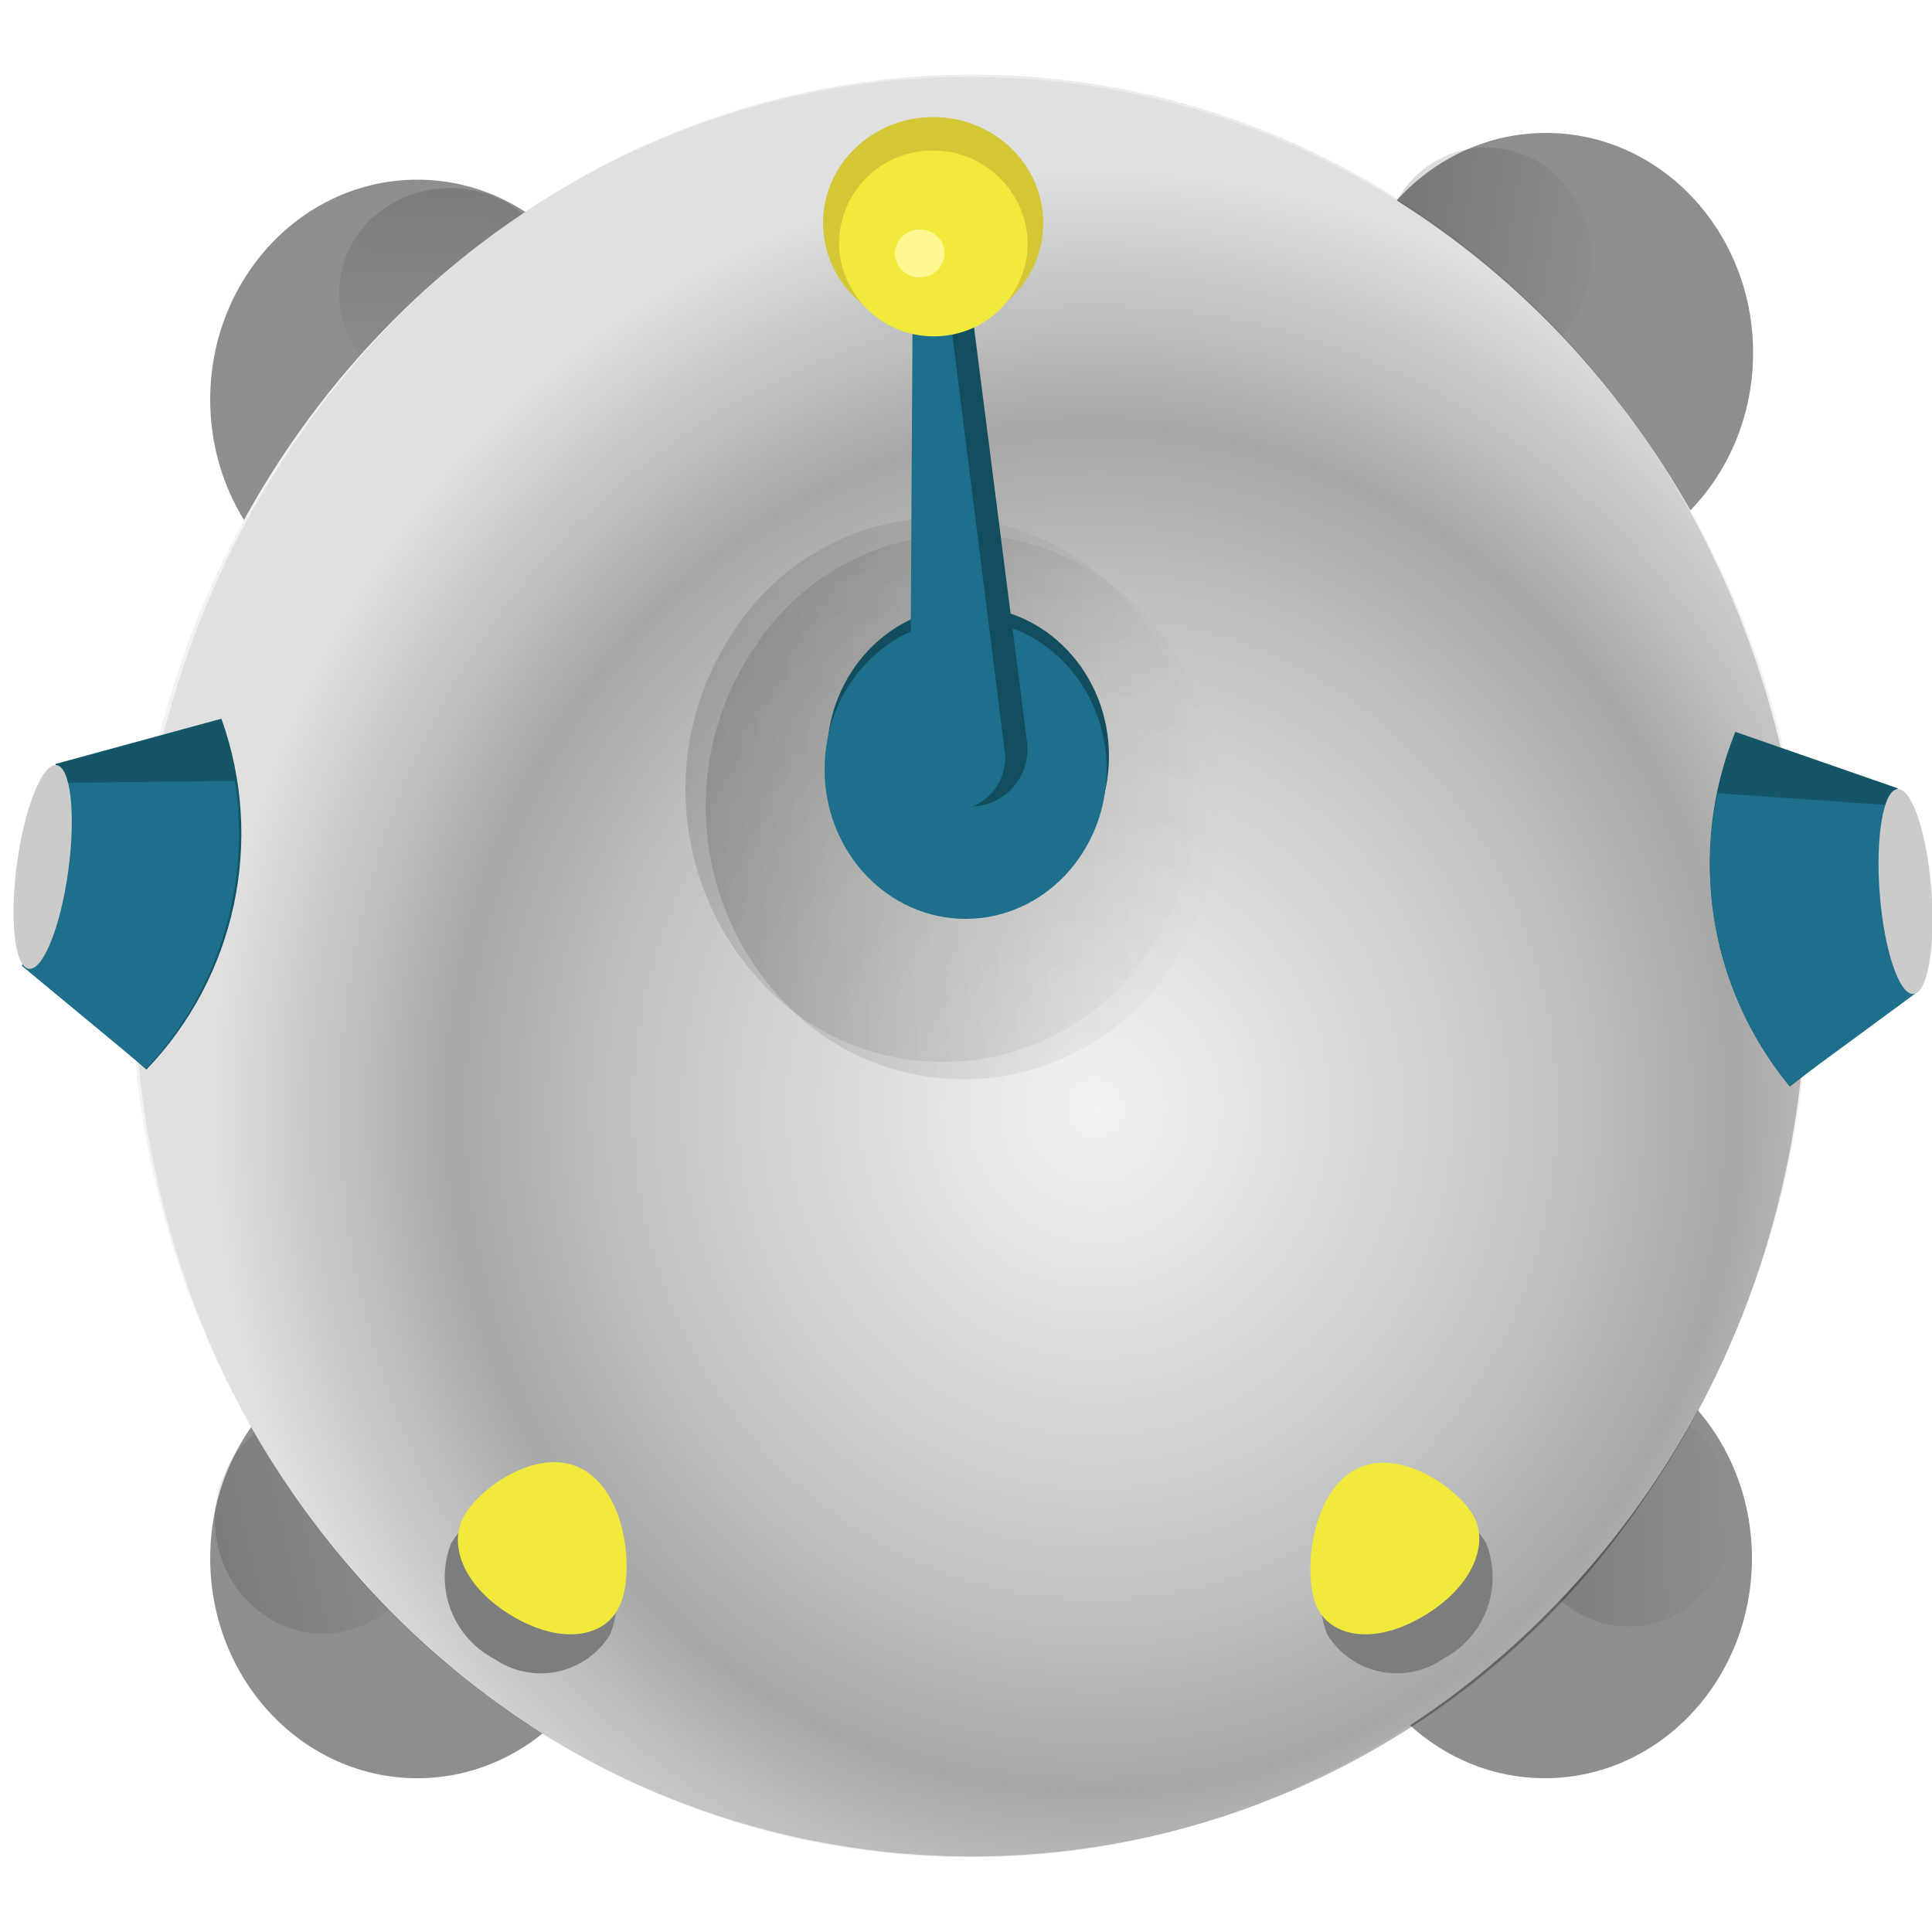
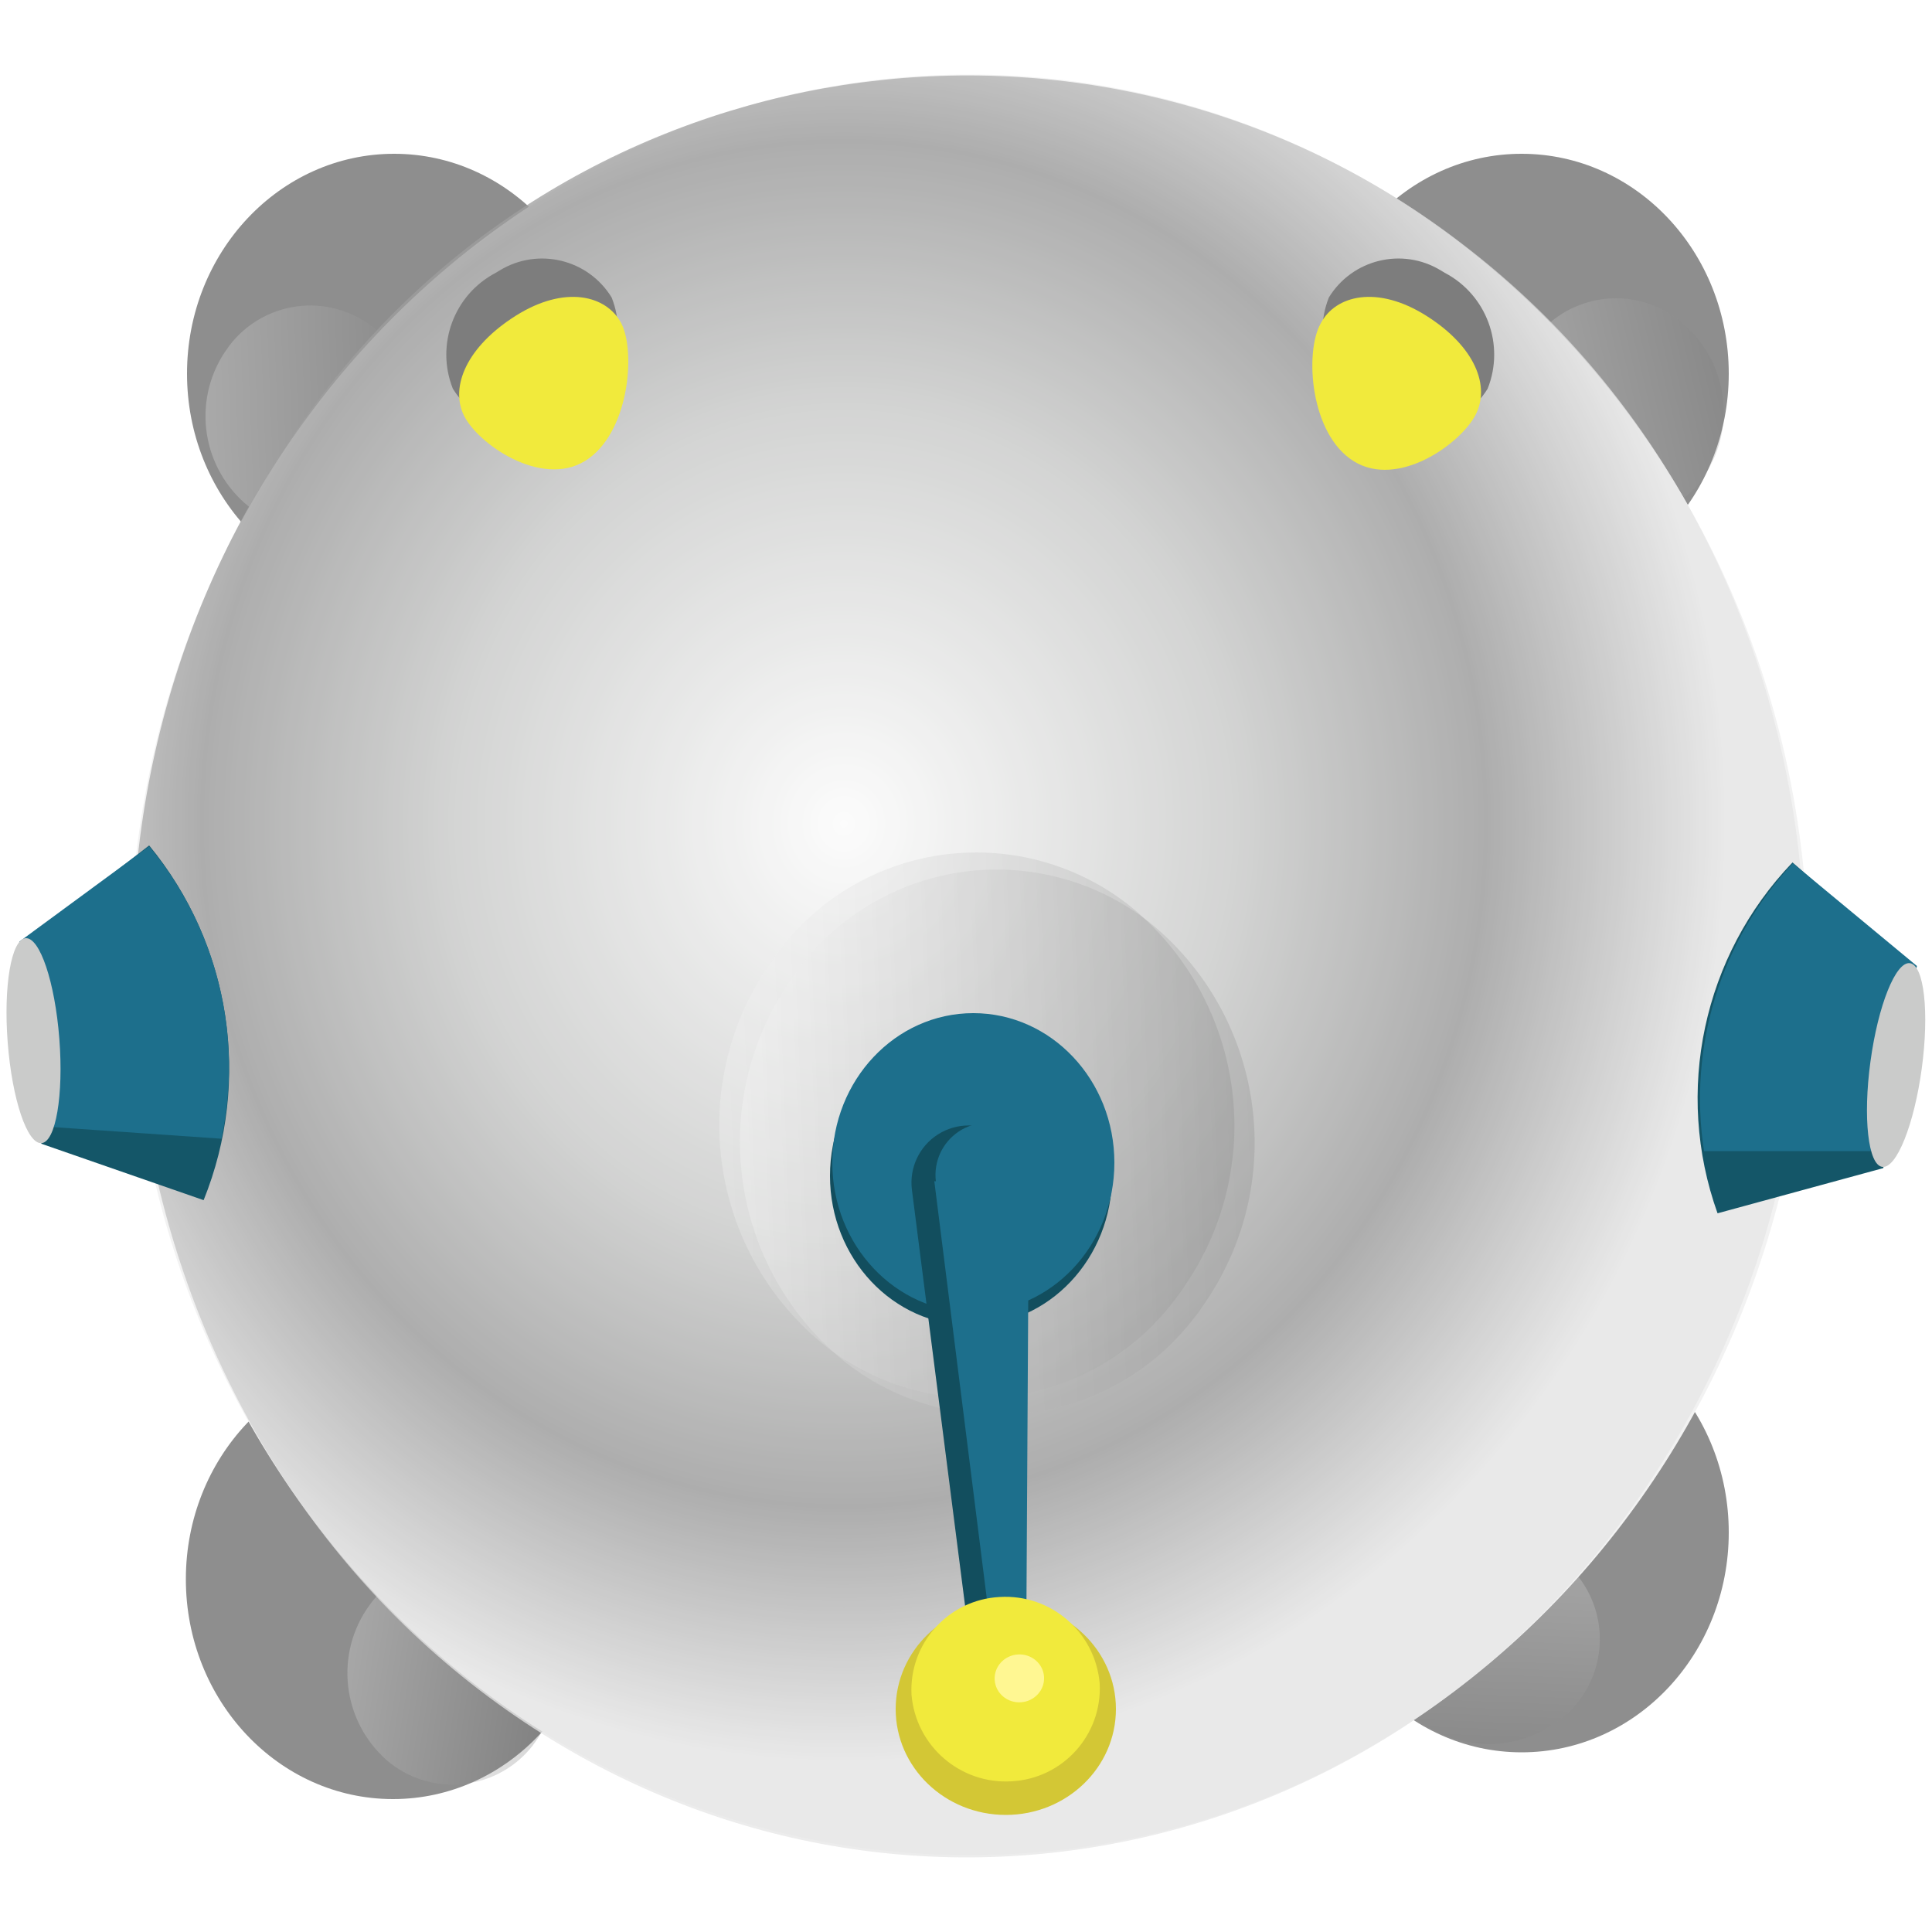
- <svg xmlns="http://www.w3.org/2000/svg" xmlns:xlink="http://www.w3.org/1999/xlink" viewBox="0 0 50 50">
+ <svg xmlns="http://www.w3.org/2000/svg" xmlns:xlink="http://www.w3.org/1999/xlink" id="Layer_1" data-name="Layer 1" viewBox="0 0 50 50">
  <defs>
-     <style>.cls-1{isolation:isolate;}.cls-2{fill:#8e8e8e;}.cls-11,.cls-12,.cls-3,.cls-4,.cls-5,.cls-6{opacity:0.25;}.cls-11,.cls-12,.cls-3,.cls-4,.cls-5,.cls-6,.cls-8{mix-blend-mode:multiply;}.cls-3{fill:url(#linear-gradient);}.cls-4{fill:url(#linear-gradient-2);}.cls-5{fill:url(#linear-gradient-3);}.cls-6{fill:url(#linear-gradient-4);}.cls-7{fill:#f2f2f2;}.cls-8{opacity:0.77;fill:url(#radial-gradient);}.cls-9{fill:#145668;}.cls-10{fill:#1d6f8c;}.cls-11{fill:url(#linear-gradient-5);}.cls-12{fill:url(#linear-gradient-6);}.cls-13{fill:#124e5e;}.cls-14{fill:#d3c735;}.cls-15{fill:#7d7d7d;}.cls-16{fill:#f1ea3c;}.cls-17{fill:#cacbca;}.cls-18{fill:#fff792;}</style>
-     <linearGradient id="linear-gradient" x1="-3498.8" y1="6184.89" x2="-3498.35" y2="6196.1" gradientTransform="translate(6742.81 2314.26) rotate(79.18)" gradientUnits="userSpaceOnUse">
+     <style>.cls-1{fill:#8e8e8e;}.cls-10,.cls-11,.cls-2,.cls-3,.cls-4,.cls-5{opacity:0.25;}.cls-10,.cls-11,.cls-2,.cls-3,.cls-4,.cls-5,.cls-7{isolation:isolate;}.cls-2{fill:url(#linear-gradient);}.cls-3{fill:url(#linear-gradient-2);}.cls-4{fill:url(#linear-gradient-3);}.cls-5{fill:url(#linear-gradient-4);}.cls-6{fill:#f2f2f2;}.cls-7{opacity:0.77;fill:url(#radial-gradient);}.cls-8{fill:#145668;}.cls-9{fill:#1d6f8c;}.cls-10{fill:url(#linear-gradient-5);}.cls-11{fill:url(#linear-gradient-6);}.cls-12{fill:#124e5e;}.cls-13{fill:#d3c735;}.cls-14{fill:#7d7d7d;}.cls-15{fill:#f1ea3c;}.cls-16{fill:#cacbca;}.cls-17{fill:#fff792;}</style>
+     <linearGradient id="linear-gradient" x1="-3575.88" y1="-5991.42" x2="-3575.43" y2="-6002.63" gradientTransform="matrix(-0.19, -0.98, -0.98, 0.19, -6517.08, -2376.32)" gradientUnits="userSpaceOnUse">
      <stop offset="0" stop-color="#fff" />
      <stop offset="1" />
    </linearGradient>
-     <linearGradient id="linear-gradient-2" x1="-2816.2" y1="6573.01" x2="-2815.76" y2="6584.22" gradientTransform="translate(6617.99 2855.34) rotate(90)" xlink:href="#linear-gradient" />
-     <linearGradient id="linear-gradient-3" x1="-5056.36" y1="4395" x2="-5055.91" y2="4406.21" gradientTransform="matrix(1, 0, 0, -1, 5067.92, 4405.41)" xlink:href="#linear-gradient" />
-     <linearGradient id="linear-gradient-4" x1="6731.88" y1="3323.65" x2="6740.85" y2="3325.04" gradientTransform="translate(6773.43 3330.85) rotate(180)" xlink:href="#linear-gradient" />
-     <radialGradient id="radial-gradient" cx="-1406.55" cy="-225.27" r="26.39" gradientTransform="translate(1350.5 253.95) scale(0.94 1)" gradientUnits="userSpaceOnUse">
+     <linearGradient id="linear-gradient-2" x1="-2916.23" y1="-6372.83" x2="-2915.79" y2="-6384.04" gradientTransform="matrix(0, -1, -1, 0, -6367.63, -2905.34)" xlink:href="#linear-gradient" />
+     <linearGradient id="linear-gradient-3" x1="-5056.19" y1="-4295" x2="-5055.74" y2="-4306.21" gradientTransform="translate(-5017.56 -4255.41) rotate(180)" xlink:href="#linear-gradient" />
+     <linearGradient id="linear-gradient-4" x1="6483.69" y1="-3223.69" x2="6492.66" y2="-3225.08" gradientTransform="matrix(1, 0, 0, -1, -6475.07, -3180.85)" xlink:href="#linear-gradient" />
+     <radialGradient id="radial-gradient" cx="-1398.44" cy="277.27" r="26.39" gradientTransform="matrix(-0.94, 0, 0, 1, -1292.7, -255.95)" gradientUnits="userSpaceOnUse">
      <stop offset="0" stop-color="#fff" />
      <stop offset="0.41" stop-color="#cacbca" />
      <stop offset="0.67" stop-color="#999" />
      <stop offset="0.92" stop-color="#e6e6e6" />
    </radialGradient>
-     <linearGradient id="linear-gradient-5" x1="-2834.74" y1="6586.19" x2="-2833.65" y2="6613.43" gradientTransform="translate(6617.99 2855.34) rotate(90)" xlink:href="#linear-gradient" />
-     <linearGradient id="linear-gradient-6" x1="-2835.17" y1="6586.73" x2="-2834.08" y2="6613.97" gradientTransform="translate(6617.99 2855.34) rotate(90)" xlink:href="#linear-gradient" />
+     <linearGradient id="linear-gradient-5" x1="-2934.74" y1="-6386.01" x2="-2933.65" y2="-6413.25" gradientTransform="matrix(0, -1, -1, 0, -6367.63, -2905.34)" xlink:href="#linear-gradient" />
+     <linearGradient id="linear-gradient-6" x1="-2935.18" y1="-6386.55" x2="-2934.09" y2="-6413.79" gradientTransform="matrix(0, -1, -1, 0, -6367.63, -2905.34)" xlink:href="#linear-gradient" />
  </defs>
-   <g class="cls-1">
-     <g id="Layer_1" data-name="Layer 1">
-       <ellipse class="cls-2" cx="40.01" cy="9.13" rx="5.36" ry="5.69" />
-       <ellipse class="cls-2" cx="39.98" cy="40.33" rx="5.36" ry="5.69" />
-       <ellipse class="cls-2" cx="10.8" cy="40.33" rx="5.36" ry="5.69" />
-       <ellipse class="cls-2" cx="10.8" cy="10.34" rx="5.36" ry="5.69" />
-       <path class="cls-3" d="M9.42,36.8A2.63,2.63,0,0,0,5.8,38.16,3,3,0,0,0,7.17,42a2.63,2.63,0,0,0,3.62-1.36A3,3,0,0,0,9.42,36.8Z" />
-       <path class="cls-4" d="M43.74,36.89a2.63,2.63,0,0,0-3.81.66,3,3,0,0,0,.62,4,2.63,2.63,0,0,0,3.81-.66A3,3,0,0,0,43.74,36.89Z" />
-       <path class="cls-5" d="M9.32,9.18A2.63,2.63,0,0,1,10,5.36,3,3,0,0,1,14,6a2.63,2.63,0,0,1-.66,3.81A3,3,0,0,1,9.32,9.18Z" />
-       <path class="cls-6" d="M40.08,4.37A2.63,2.63,0,0,0,36.27,5a3,3,0,0,0,.62,4,2.63,2.63,0,0,0,3.81-.66A3,3,0,0,0,40.08,4.37Z" />
-       <ellipse class="cls-7" cx="25.1" cy="25.03" rx="21.72" ry="23.04" />
-       <path class="cls-8" d="M7.63,11.44c-7,10.26-5,24.85,4.71,32.25a21,21,0,0,0,30.34-5.09c7-10.26,4.76-24.94-4.91-32.34S14.61,1.18,7.63,11.44Z" />
-       <path class="cls-9" d="M49.55,25.62l-3.23,2.5a9.09,9.09,0,0,1-1.41-9.18l4.2,1.46" />
-       <path class="cls-10" d="M49.68,25.63l-3.36,2.47a8.92,8.92,0,0,1-1.87-7.57l4.49.31" />
-       <path class="cls-9" d="M.71,25l3.08,2.68a8.82,8.82,0,0,0,1.94-9.08L1.44,19.77" />
-       <path class="cls-10" d="M.57,25l3.21,2.66a8.92,8.92,0,0,0,2.3-7.45l-4.5.05" />
-       <path class="cls-11" d="M28.8,15.15a6.4,6.4,0,0,0-9.27,1.6A7.33,7.33,0,0,0,21,26.58,6.4,6.4,0,0,0,30.31,25,7.33,7.33,0,0,0,28.8,15.15Z" />
-       <path class="cls-12" d="M28.27,14.72A6.4,6.4,0,0,0,19,16.32a7.33,7.33,0,0,0,1.5,9.84,6.4,6.4,0,0,0,9.27-1.6A7.33,7.33,0,0,0,28.27,14.72Z" />
-       <ellipse class="cls-13" cx="25.05" cy="19.57" rx="3.65" ry="3.87" />
-       <ellipse class="cls-14" cx="24.15" cy="5.77" rx="2.85" ry="2.74" />
-       <path class="cls-15" d="M15.79,42.3a2.11,2.11,0,0,1-3,.63,2.39,2.39,0,0,1-1.11-3,2.11,2.11,0,0,1,3-.63A2.39,2.39,0,0,1,15.79,42.3Z" />
-       <path class="cls-16" d="M16,41.63c-.38.73-1.46.95-2.73.2S11.6,40,12,39.25s2-1.89,3.14-1.19S16.42,40.89,16,41.63Z" />
-       <path class="cls-15" d="M34.35,42.3a2.11,2.11,0,0,0,3,.63,2.39,2.39,0,0,0,1.11-3,2.11,2.11,0,0,0-3-.63A2.39,2.39,0,0,0,34.35,42.3Z" />
-       <path class="cls-16" d="M34.1,41.63c.38.73,1.46.95,2.73.2s1.7-1.84,1.32-2.57-2-1.89-3.14-1.19S33.72,40.89,34.1,41.63Z" />
-       <ellipse class="cls-17" cx="49.31" cy="23.07" rx="0.67" ry="2.66" transform="translate(-1.63 3.88) rotate(-4.43)" />
-       <ellipse class="cls-17" cx="1.1" cy="22.43" rx="2.66" ry="0.67" transform="translate(-21.27 20.51) rotate(-82.27)" />
-       <ellipse class="cls-10" cx="24.99" cy="19.91" rx="3.65" ry="3.87" />
-       <path class="cls-13" d="M26.58,19.21,24.93,6.3l-1,.14L23.88,19.5s-.09.84.45,1.15A1.48,1.48,0,0,0,26.58,19.21Z" />
-       <path class="cls-10" d="M26,19.43,24.51,7.58l-.89.13-.07,12s-.08.77.41,1.06A1.35,1.35,0,0,0,26,19.43Z" />
-       <path class="cls-16" d="M26.59,6.14A2.45,2.45,0,0,0,24,3.9a2.41,2.41,0,0,0-2.28,2.56A2.45,2.45,0,0,0,24.31,8.7,2.41,2.41,0,0,0,26.59,6.14Z" />
-       <ellipse class="cls-18" cx="23.8" cy="6.56" rx="0.64" ry="0.62" transform="translate(-0.38 1.59) rotate(-3.8)" />
-     </g>
+   <g id="Layer_1-2" data-name="Layer 1">
+     <ellipse class="cls-1" cx="10.17" cy="40.87" rx="5.36" ry="5.69" />
+     <ellipse class="cls-1" cx="10.2" cy="9.67" rx="5.36" ry="5.69" />
+     <ellipse class="cls-1" cx="39.38" cy="9.67" rx="5.36" ry="5.69" />
+     <ellipse class="cls-1" cx="39.38" cy="39.66" rx="5.36" ry="5.69" />
+     <path class="cls-2" d="M40.76,13.2A2.63,2.63,0,0,0,44.29,12l.09-.19A3,3,0,0,0,43,8a2.63,2.63,0,0,0-3.53,1.17l-.09.19A3,3,0,0,0,40.76,13.2Z" />
+     <path class="cls-3" d="M6.44,13.11a2.63,2.63,0,0,0,3.69-.49l.12-.17a3,3,0,0,0-.62-4,2.63,2.63,0,0,0-3.69.49l-.12.17A3,3,0,0,0,6.44,13.11Z" />
+     <path class="cls-4" d="M40.86,40.82a2.63,2.63,0,0,1-.49,3.69l-.19.13a3,3,0,0,1-4-.64,2.63,2.63,0,0,1,.49-3.69l.17-.12A3,3,0,0,1,40.86,40.82Z" />
+     <path class="cls-5" d="M10.1,45.63a2.63,2.63,0,0,0,3.69-.46l.12-.17a3,3,0,0,0-.62-4,2.63,2.63,0,0,0-3.69.49l-.12.17A3,3,0,0,0,10.1,45.63Z" />
+     <ellipse class="cls-6" cx="25.08" cy="24.97" rx="21.72" ry="23.04" />
+     <path class="cls-7" d="M42.55,38.56c7-10.26,5-24.85-4.71-32.25A21,21,0,0,0,8.39,10.15q-.47.61-.89,1.25c-7,10.26-4.76,24.94,4.91,32.34S35.57,48.82,42.55,38.56Z" />
+     <path class="cls-8" d="M.63,24.38l3.23-2.5a9.09,9.09,0,0,1,1.41,9.18L1.07,29.6" />
+     <path class="cls-9" d="M.5,24.37,3.86,21.9a8.92,8.92,0,0,1,1.87,7.57l-4.49-.31" />
+     <path class="cls-8" d="M49.47,25l-3.08-2.68a8.82,8.82,0,0,0-1.94,9.08l4.29-1.17" />
+     <path class="cls-9" d="M49.61,25,46.4,22.34a8.92,8.92,0,0,0-2.3,7.45l4.5,0" />
+     <path class="cls-10" d="M21.38,34.85a6.4,6.4,0,0,0,9-1.18q.16-.2.3-.42a7.33,7.33,0,0,0-1.47-9.83,6.4,6.4,0,0,0-9,1.12q-.17.22-.33.46A7.33,7.33,0,0,0,21.38,34.85Z" />
+     <path class="cls-11" d="M21.91,35.28a6.4,6.4,0,0,0,9-1.18q.16-.2.3-.42a7.33,7.33,0,0,0-1.5-9.84,6.4,6.4,0,0,0-9,1.18q-.16.2-.3.42A7.33,7.33,0,0,0,21.91,35.28Z" />
+     <ellipse class="cls-12" cx="25.13" cy="30.43" rx="3.65" ry="3.87" />
+     <ellipse class="cls-13" cx="26.03" cy="44.23" rx="2.85" ry="2.74" />
+     <path class="cls-14" d="M34.39,7.7A2.11,2.11,0,0,1,37.29,7l.1.06a2.39,2.39,0,0,1,1.11,3,2.11,2.11,0,0,1-2.9.69l-.1-.06A2.39,2.39,0,0,1,34.39,7.7Z" />
+     <path class="cls-15" d="M34.18,8.37c.38-.73,1.46-1,2.73-.2s1.67,1.83,1.27,2.58-2,1.89-3.14,1.19S33.76,9.11,34.18,8.37Z" />
+     <path class="cls-14" d="M15.83,7.7A2.11,2.11,0,0,0,12.93,7l-.1.06a2.39,2.39,0,0,0-1.11,3,2.11,2.11,0,0,0,2.9.69l.1-.06A2.39,2.39,0,0,0,15.83,7.7Z" />
+     <path class="cls-15" d="M16.08,8.37c-.38-.73-1.46-1-2.73-.2S11.65,10,12,10.74s2,1.89,3.14,1.19S16.46,9.11,16.08,8.37Z" />
+     <ellipse class="cls-16" cx="0.87" cy="26.93" rx="0.67" ry="2.66" transform="translate(-2.08 0.15) rotate(-4.43)" />
+     <ellipse class="cls-16" cx="49.08" cy="27.56" rx="2.66" ry="0.67" transform="translate(15.16 72.49) rotate(-82.27)" />
+     <ellipse class="cls-9" cx="25.19" cy="30.09" rx="3.65" ry="3.87" />
+     <path class="cls-12" d="M23.6,30.79,25.25,43.7l1-.14L26.3,30.5s.09-.84-.45-1.15a1.48,1.48,0,0,0-2.25,1.44Z" />
+     <path class="cls-9" d="M24.18,30.57l1.49,11.85.89-.13.07-12s.08-.77-.41-1.06a1.35,1.35,0,0,0-2,1.34Z" />
+     <path class="cls-15" d="M23.59,43.86a2.45,2.45,0,0,0,2.59,2.24,2.41,2.41,0,0,0,2.28-2.53v0a2.45,2.45,0,0,0-2.59-2.24,2.41,2.41,0,0,0-2.28,2.53Z" />
+     <ellipse class="cls-17" cx="26.38" cy="43.44" rx="0.64" ry="0.62" transform="translate(-2.82 1.84) rotate(-3.8)" />
  </g>
</svg>
